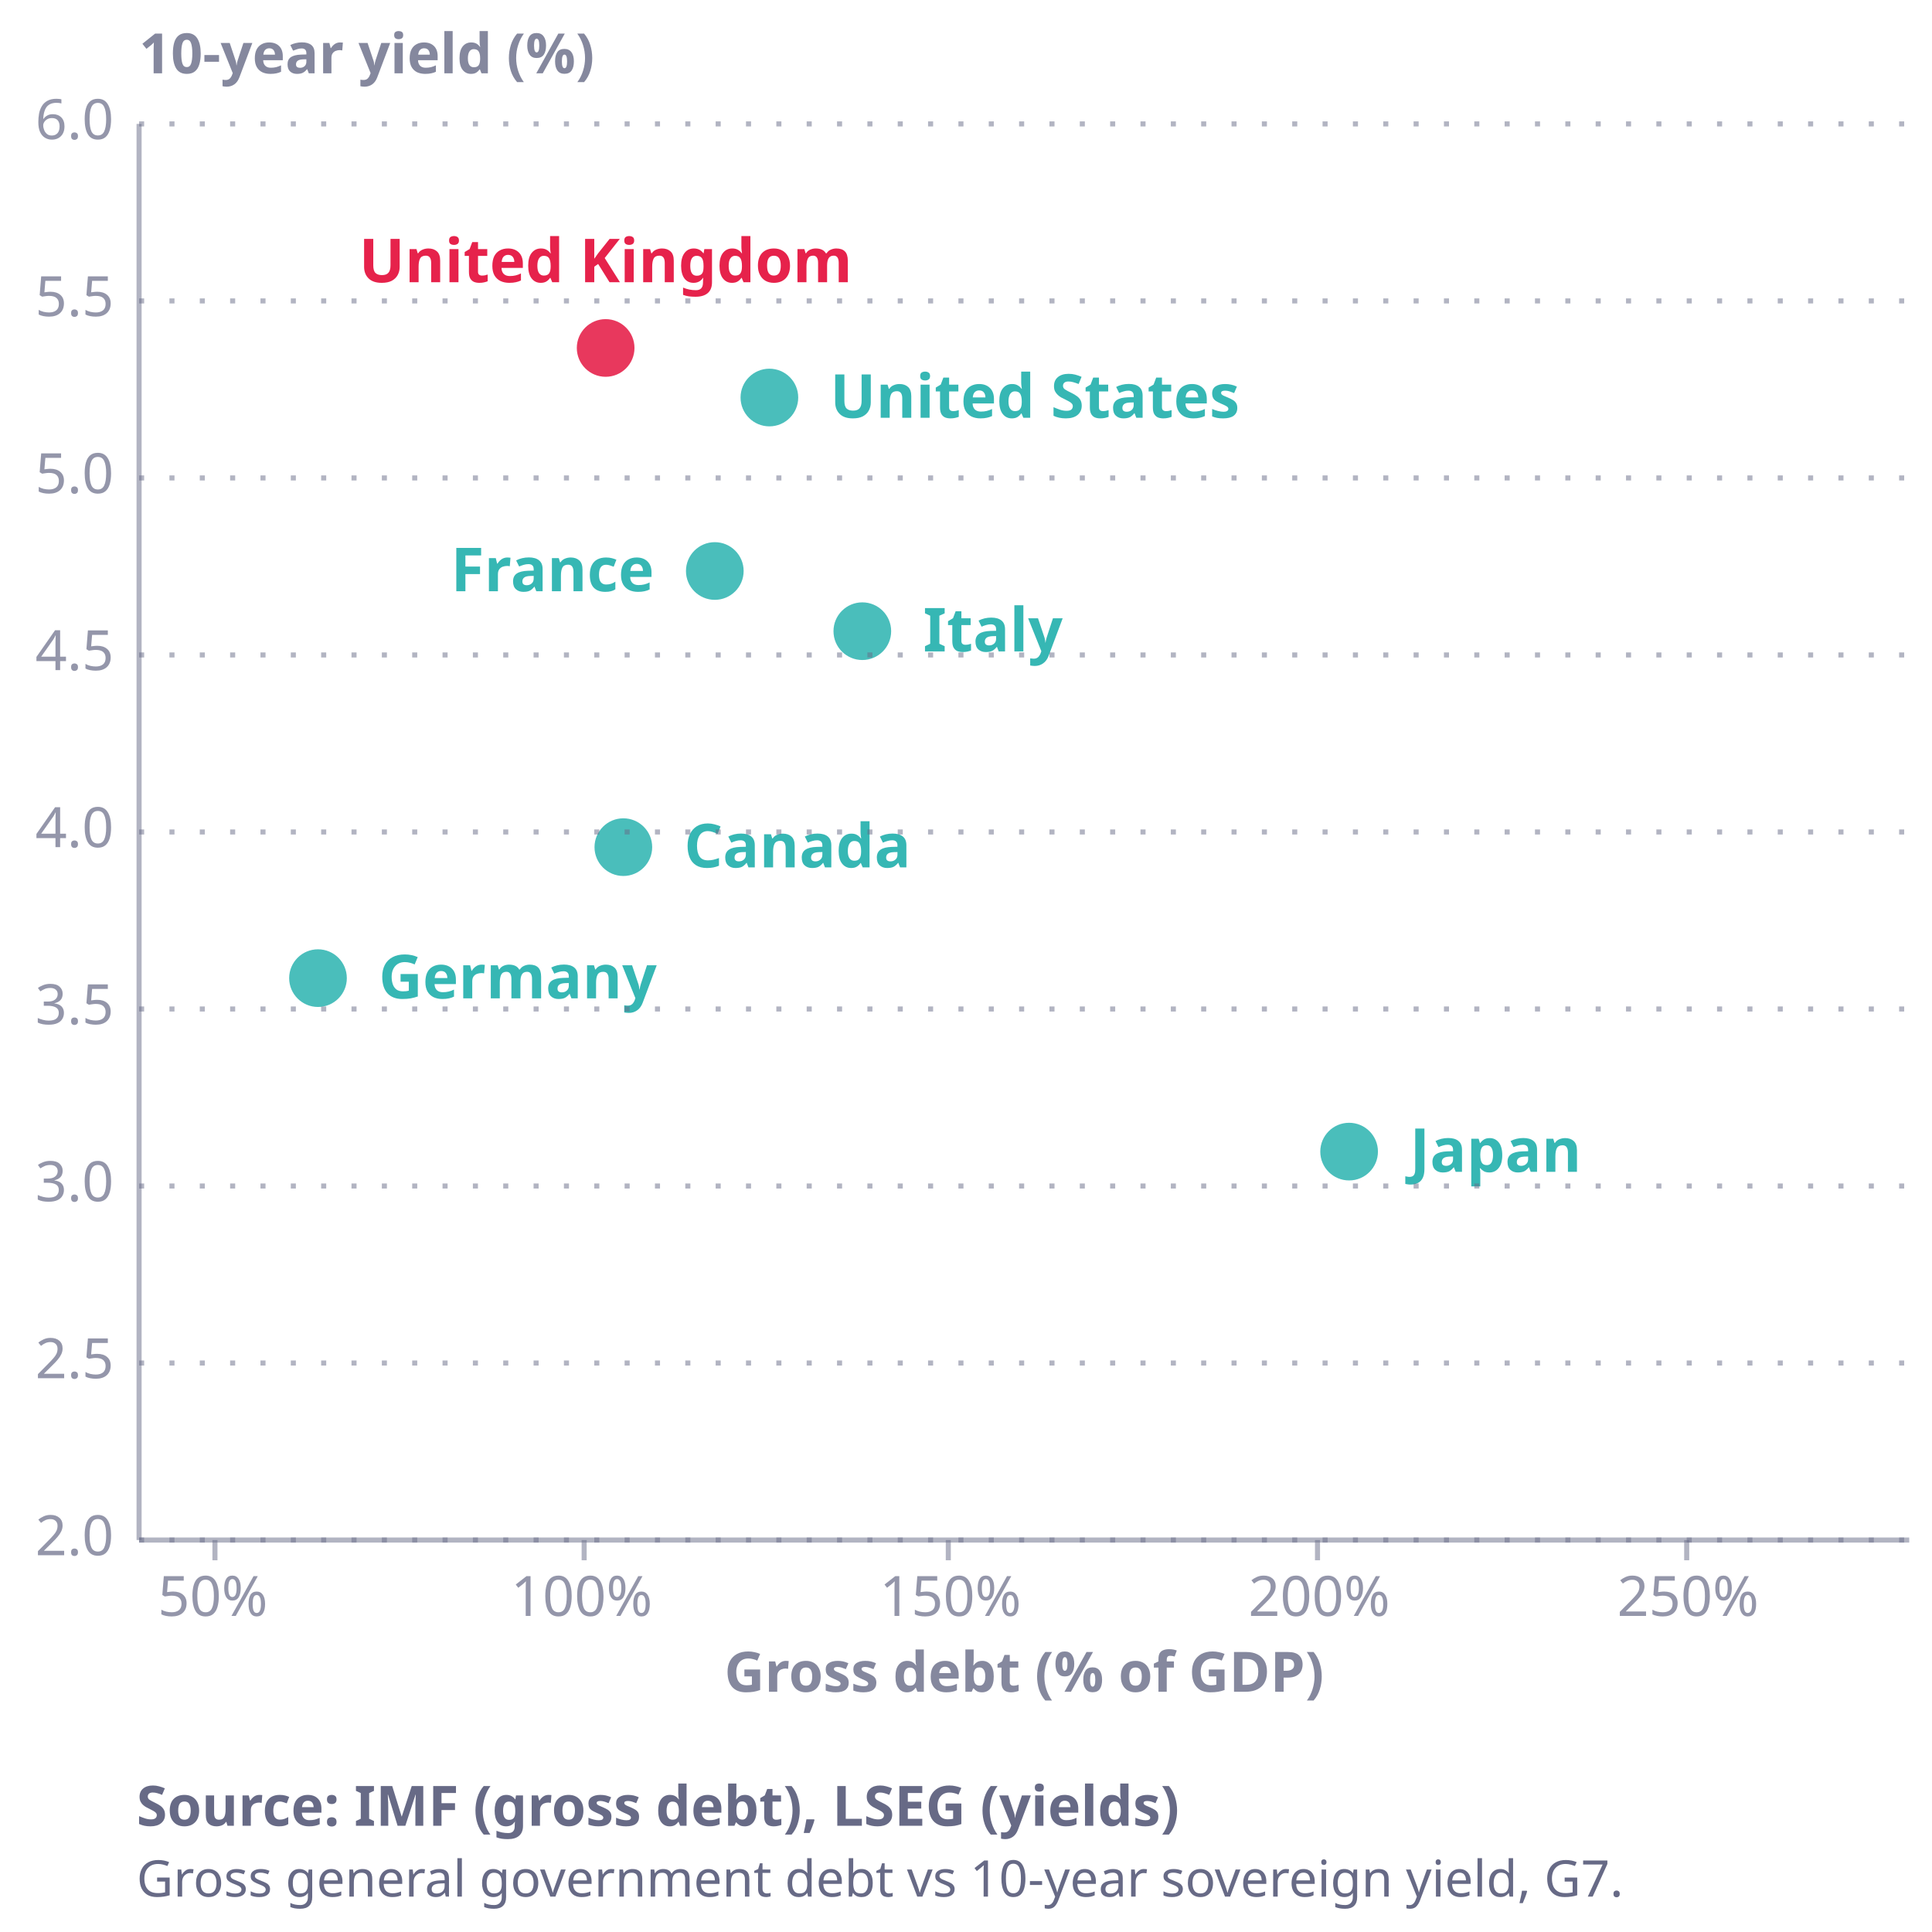
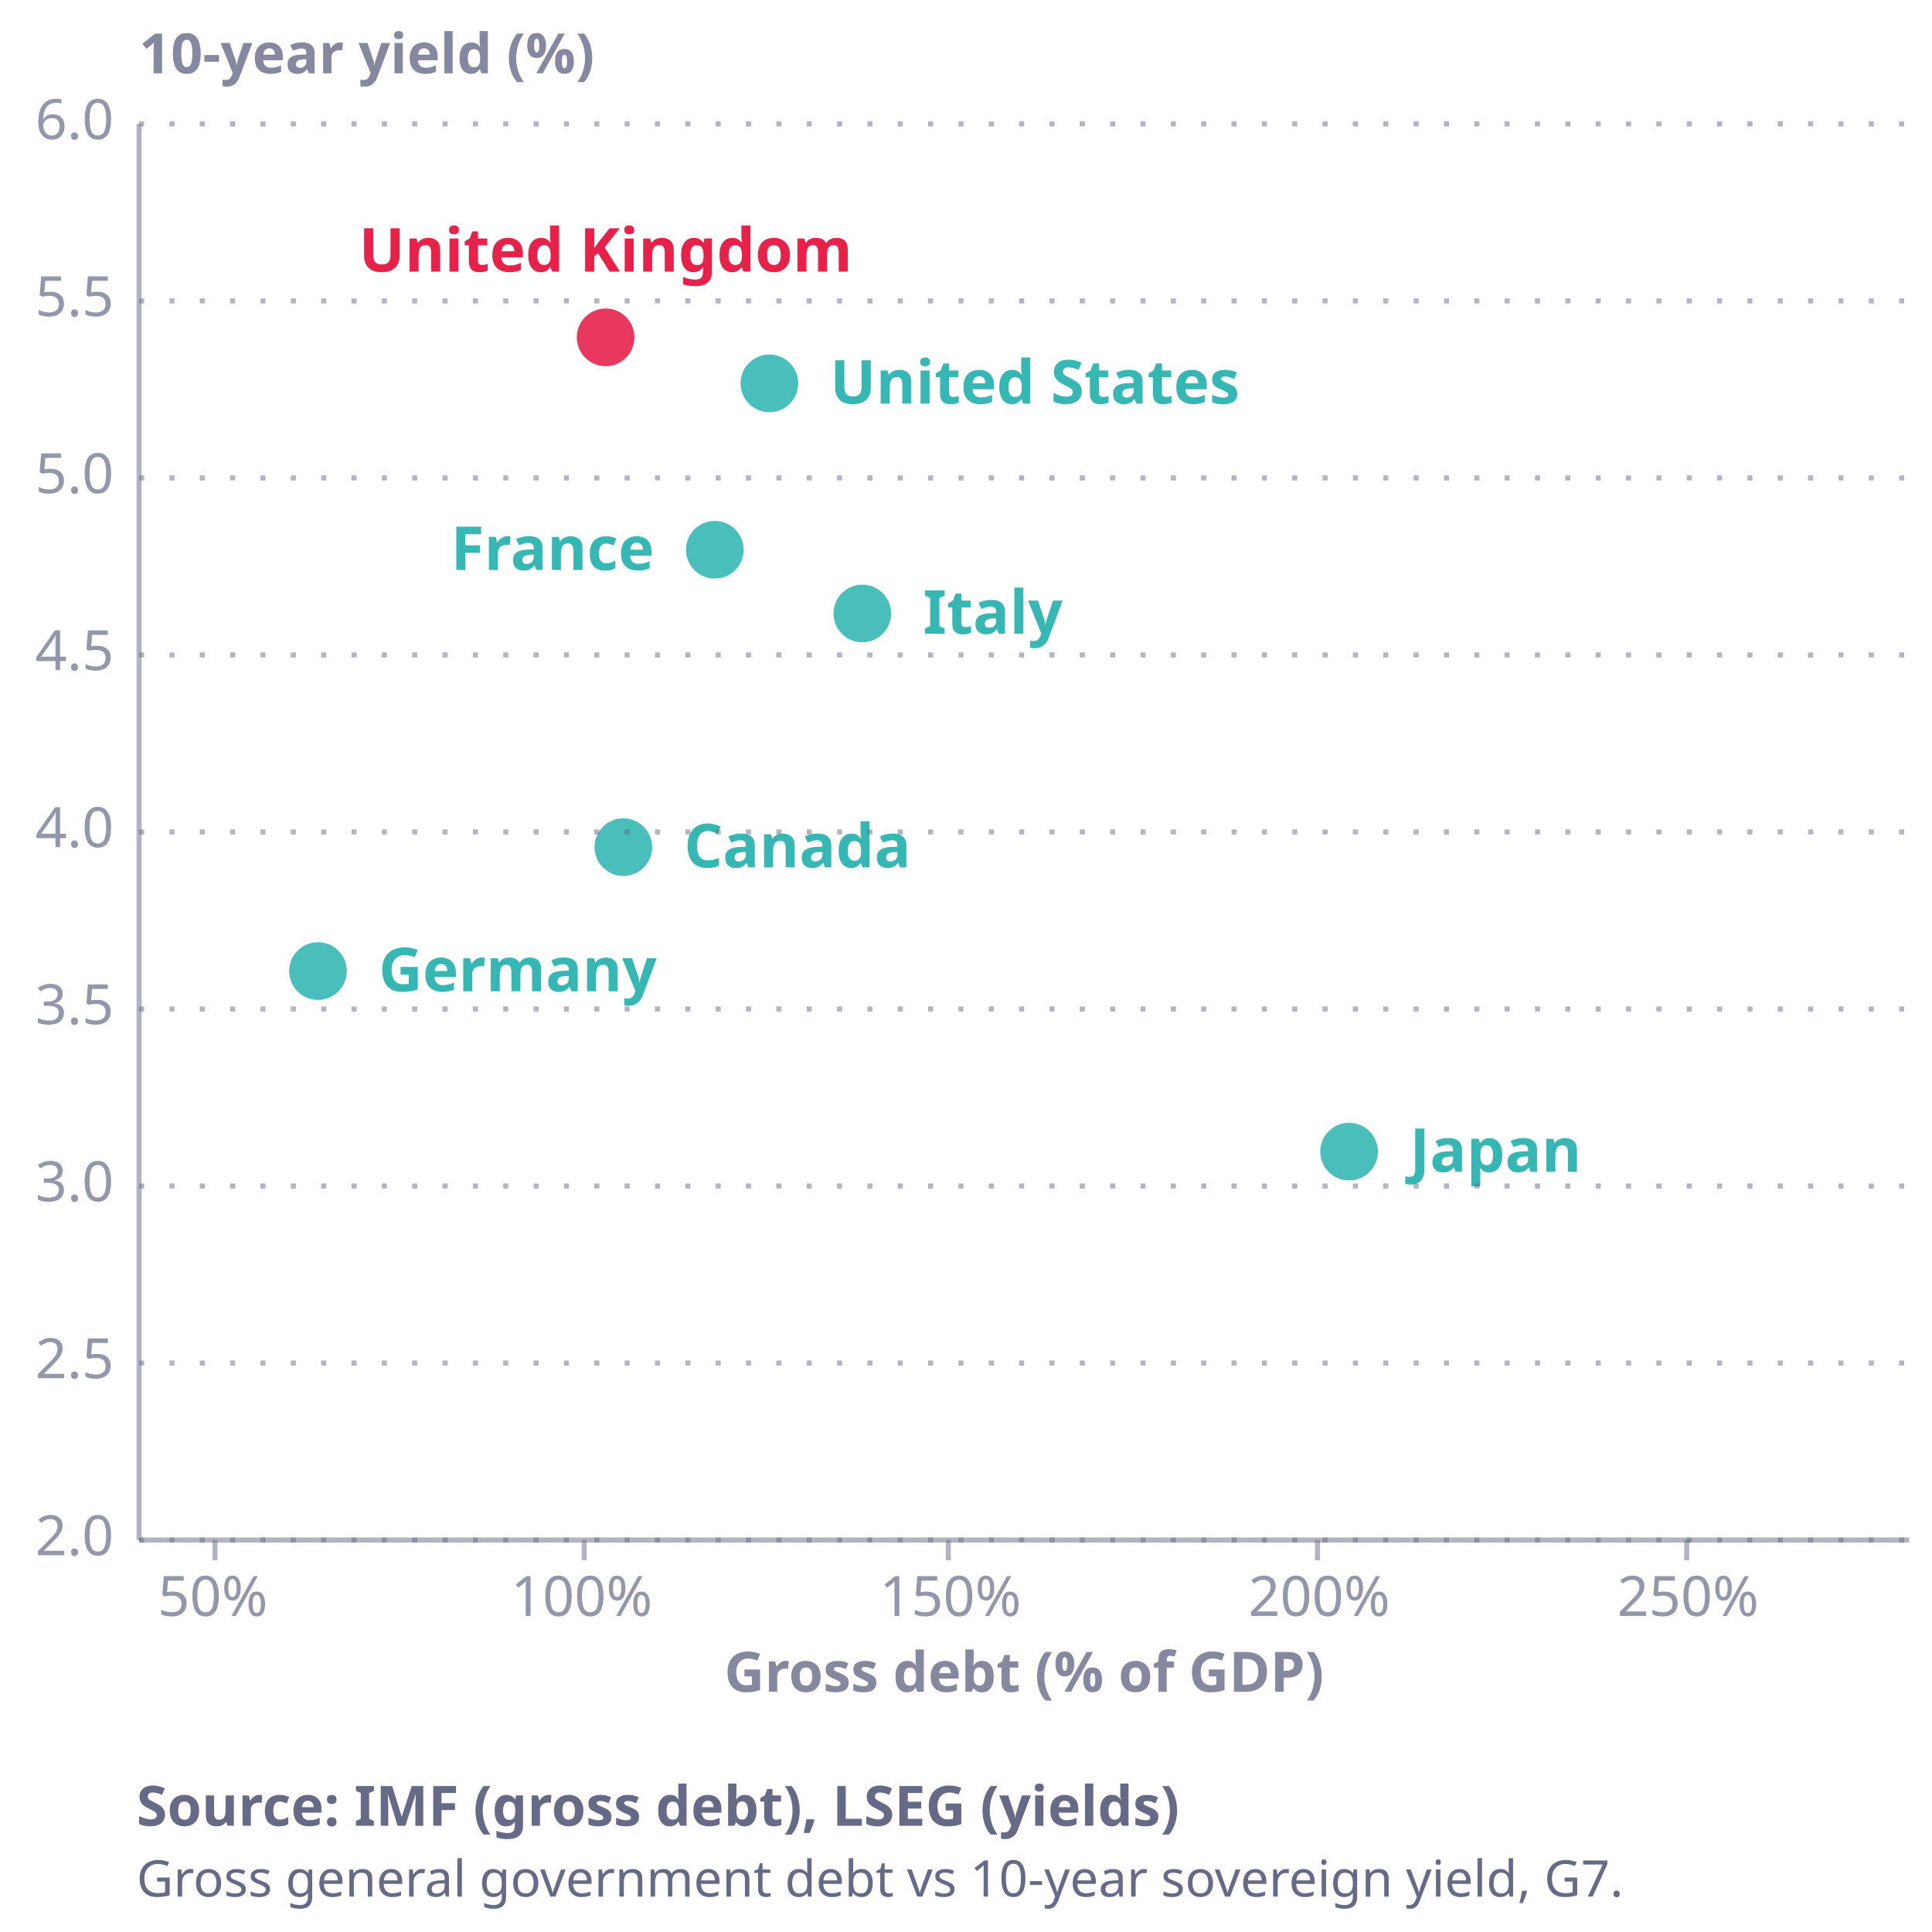
<svg xmlns="http://www.w3.org/2000/svg" version="1.1" class="marks" width="382" height="382" viewBox="0 0 382 382">
  <rect width="382" height="382" fill="white" />
  <g fill="none" stroke-miterlimit="10" transform="translate(27,24)">
    <g class="mark-group role-frame root" role="graphics-object" aria-roledescription="group mark container">
      <g transform="translate(0,0)">
        <path class="background" aria-hidden="true" d="M0.5,0.5h350v280h-350Z" />
        <g>
          <g class="mark-symbol role-mark layer_0_marks" role="graphics-object" aria-roledescription="symbol mark container">
-             <path aria-label="Gross debt (% of GDP): 103.6; 10-year yield (%): 5.36; country: United Kingdom; debt: 103.6; yield: 5.36" role="graphics-symbol" aria-roledescription="point" transform="translate(92.75,44.8)" d="M5.701,0A5.701,5.701,0,1,1,-5.701,0A5.701,5.701,0,1,1,5.701,0" fill="#e6224b" stroke-width="2" opacity="0.9" />
-             <path aria-label="Gross debt (% of GDP): 125.8; 10-year yield (%): 5.22; country: United States; debt: 125.8; yield: 5.22" role="graphics-symbol" aria-roledescription="point" transform="translate(125.125,54.6)" d="M5.701,0A5.701,5.701,0,1,1,-5.701,0A5.701,5.701,0,1,1,5.701,0" fill="#36b7b4" stroke-width="2" opacity="0.9" />
-             <path aria-label="Gross debt (% of GDP): 118.4; 10-year yield (%): 4.73; country: France; debt: 118.4; yield: 4.73" role="graphics-symbol" aria-roledescription="point" transform="translate(114.3333,88.9)" d="M5.701,0A5.701,5.701,0,1,1,-5.701,0A5.701,5.701,0,1,1,5.701,0" fill="#36b7b4" stroke-width="2" opacity="0.9" />
-             <path aria-label="Gross debt (% of GDP): 138.4; 10-year yield (%): 4.56; country: Italy; debt: 138.4; yield: 4.56" role="graphics-symbol" aria-roledescription="point" transform="translate(143.5,100.8)" d="M5.701,0A5.701,5.701,0,1,1,-5.701,0A5.701,5.701,0,1,1,5.701,0" fill="#36b7b4" stroke-width="2" opacity="0.9" />
-             <path aria-label="Gross debt (% of GDP): 64.6; 10-year yield (%): 3.58; country: Germany; debt: 64.6; yield: 3.58" role="graphics-symbol" aria-roledescription="point" transform="translate(35.875,169.4)" d="M5.701,0A5.701,5.701,0,1,1,-5.701,0A5.701,5.701,0,1,1,5.701,0" fill="#36b7b4" stroke-width="2" opacity="0.9" />
+             <path aria-label="Gross debt (% of GDP): 103.6; 10-year yield (%): 5.39; country: United Kingdom; debt: 103.6; yield: 5.39" role="graphics-symbol" aria-roledescription="point" transform="translate(92.75,42.7)" d="M5.701,0A5.701,5.701,0,1,1,-5.701,0A5.701,5.701,0,1,1,5.701,0" fill="#e6224b" stroke-width="2" opacity="0.9" />
+             <path aria-label="Gross debt (% of GDP): 125.8; 10-year yield (%): 5.26; country: United States; debt: 125.8; yield: 5.26" role="graphics-symbol" aria-roledescription="point" transform="translate(125.125,51.8)" d="M5.701,0A5.701,5.701,0,1,1,-5.701,0A5.701,5.701,0,1,1,5.701,0" fill="#36b7b4" stroke-width="2" opacity="0.9" />
+             <path aria-label="Gross debt (% of GDP): 118.4; 10-year yield (%): 4.79; country: France; debt: 118.4; yield: 4.79" role="graphics-symbol" aria-roledescription="point" transform="translate(114.3333,84.7)" d="M5.701,0A5.701,5.701,0,1,1,-5.701,0A5.701,5.701,0,1,1,5.701,0" fill="#36b7b4" stroke-width="2" opacity="0.9" />
+             <path aria-label="Gross debt (% of GDP): 138.4; 10-year yield (%): 4.61; country: Italy; debt: 138.4; yield: 4.61" role="graphics-symbol" aria-roledescription="point" transform="translate(143.5,97.3)" d="M5.701,0A5.701,5.701,0,1,1,-5.701,0A5.701,5.701,0,1,1,5.701,0" fill="#36b7b4" stroke-width="2" opacity="0.9" />
+             <path aria-label="Gross debt (% of GDP): 64.6; 10-year yield (%): 3.6; country: Germany; debt: 64.6; yield: 3.6" role="graphics-symbol" aria-roledescription="point" transform="translate(35.875,168)" d="M5.701,0A5.701,5.701,0,1,1,-5.701,0A5.701,5.701,0,1,1,5.701,0" fill="#36b7b4" stroke-width="2" opacity="0.9" />
            <path aria-label="Gross debt (% of GDP): 204.4; 10-year yield (%): 3.09; country: Japan; debt: 204.4; yield: 3.09" role="graphics-symbol" aria-roledescription="point" transform="translate(239.75,203.7)" d="M5.701,0A5.701,5.701,0,1,1,-5.701,0A5.701,5.701,0,1,1,5.701,0" fill="#36b7b4" stroke-width="2" opacity="0.9" />
            <path aria-label="Gross debt (% of GDP): 106; 10-year yield (%): 3.95; country: Canada; debt: 106; yield: 3.95" role="graphics-symbol" aria-roledescription="point" transform="translate(96.25,143.5)" d="M5.701,0A5.701,5.701,0,1,1,-5.701,0A5.701,5.701,0,1,1,5.701,0" fill="#36b7b4" stroke-width="2" opacity="0.9" />
          </g>
          <g class="mark-text role-mark layer_1_layer_0_marks" role="graphics-object" aria-roledescription="text mark container">
-             <text aria-label="debt: 125.8; yield: 5.22; country: United States" role="graphics-symbol" aria-roledescription="text mark" text-anchor="start" transform="translate(137.125,58.6)" font-family="Circular Std" font-size="12px" font-weight="bold" fill="#36b7b4">United States</text>
-             <text aria-label="debt: 138.4; yield: 4.56; country: Italy" role="graphics-symbol" aria-roledescription="text mark" text-anchor="start" transform="translate(155.5,104.8)" font-family="Circular Std" font-size="12px" font-weight="bold" fill="#36b7b4">Italy</text>
-             <text aria-label="debt: 64.6; yield: 3.58; country: Germany" role="graphics-symbol" aria-roledescription="text mark" text-anchor="start" transform="translate(47.875,173.4)" font-family="Circular Std" font-size="12px" font-weight="bold" fill="#36b7b4">Germany</text>
+             <text aria-label="debt: 125.8; yield: 5.26; country: United States" role="graphics-symbol" aria-roledescription="text mark" text-anchor="start" transform="translate(137.125,55.8)" font-family="Circular Std" font-size="12px" font-weight="bold" fill="#36b7b4">United States</text>
+             <text aria-label="debt: 138.4; yield: 4.61; country: Italy" role="graphics-symbol" aria-roledescription="text mark" text-anchor="start" transform="translate(155.5,101.3)" font-family="Circular Std" font-size="12px" font-weight="bold" fill="#36b7b4">Italy</text>
+             <text aria-label="debt: 64.6; yield: 3.6; country: Germany" role="graphics-symbol" aria-roledescription="text mark" text-anchor="start" transform="translate(47.875,172)" font-family="Circular Std" font-size="12px" font-weight="bold" fill="#36b7b4">Germany</text>
            <text aria-label="debt: 204.4; yield: 3.09; country: Japan" role="graphics-symbol" aria-roledescription="text mark" text-anchor="start" transform="translate(251.75,207.7)" font-family="Circular Std" font-size="12px" font-weight="bold" fill="#36b7b4">Japan</text>
            <text aria-label="debt: 106; yield: 3.95; country: Canada" role="graphics-symbol" aria-roledescription="text mark" text-anchor="start" transform="translate(108.25,147.5)" font-family="Circular Std" font-size="12px" font-weight="bold" fill="#36b7b4">Canada</text>
          </g>
          <g class="mark-text role-mark layer_1_layer_1_marks" role="graphics-object" aria-roledescription="text mark container">
-             <text aria-label="debt: 118.4; yield: 4.73; country: France" role="graphics-symbol" aria-roledescription="text mark" text-anchor="end" transform="translate(102.3333,92.9)" font-family="Circular Std" font-size="12px" font-weight="bold" fill="#36b7b4">France</text>
+             <text aria-label="debt: 118.4; yield: 4.79; country: France" role="graphics-symbol" aria-roledescription="text mark" text-anchor="end" transform="translate(102.3333,88.7)" font-family="Circular Std" font-size="12px" font-weight="bold" fill="#36b7b4">France</text>
          </g>
          <g class="mark-text role-mark layer_1_layer_2_marks" role="graphics-object" aria-roledescription="text mark container">
-             <text aria-label="debt: 103.6; yield: 5.36; country: United Kingdom" role="graphics-symbol" aria-roledescription="text mark" text-anchor="middle" transform="translate(92.75,31.8)" font-family="Circular Std" font-size="12px" font-weight="bold" fill="#e6224b">United Kingdom</text>
+             <text aria-label="debt: 103.6; yield: 5.39; country: United Kingdom" role="graphics-symbol" aria-roledescription="text mark" text-anchor="middle" transform="translate(92.75,29.7)" font-family="Circular Std" font-size="12px" font-weight="bold" fill="#e6224b">United Kingdom</text>
          </g>
          <g class="mark-group role-title">
            <g transform="translate(0,316)">
              <path class="background" aria-hidden="true" d="M0,0h0v0h0Z" pointer-events="none" />
              <g>
                <g class="mark-text role-title-text" role="graphics-symbol" aria-roledescription="title" aria-label="Title text 'Source: IMF (gross debt), LSEG (yields)'" pointer-events="none">
                  <text text-anchor="start" transform="translate(0,21)" font-family="Circular Std" font-size="11px" font-weight="bold" fill="#676A86" opacity="1">Source: IMF (gross debt), LSEG (yields)</text>
                </g>
                <g class="mark-text role-title-subtitle" role="graphics-symbol" aria-roledescription="subtitle" aria-label="Subtitle text 'Gross general government debt vs 10-year sovereign yield, G7.'" pointer-events="none">
                  <text text-anchor="start" transform="translate(0,35)" font-family="Circular Std" font-size="10px" fill="#676A86" opacity="1">Gross general government debt vs 10-year sovereign yield, G7.</text>
                </g>
              </g>
              <path class="foreground" aria-hidden="true" d="" pointer-events="none" display="none" />
            </g>
          </g>
          <g class="mark-group role-axis" aria-hidden="true">
            <g transform="translate(0.5,0.5)">
              <path class="background" aria-hidden="true" d="M0,0h0v0h0Z" pointer-events="none" />
              <g>
                <g class="mark-rule role-axis-grid" pointer-events="none">
                  <line transform="translate(0,280)" x2="350" y2="0" stroke="#676A86" stroke-opacity="0.5" stroke-width="1" stroke-dasharray="1,5" opacity="1" />
                  <line transform="translate(0,245)" x2="350" y2="0" stroke="#676A86" stroke-opacity="0.5" stroke-width="1" stroke-dasharray="1,5" opacity="1" />
                  <line transform="translate(0,210)" x2="350" y2="0" stroke="#676A86" stroke-opacity="0.5" stroke-width="1" stroke-dasharray="1,5" opacity="1" />
                  <line transform="translate(0,175)" x2="350" y2="0" stroke="#676A86" stroke-opacity="0.5" stroke-width="1" stroke-dasharray="1,5" opacity="1" />
                  <line transform="translate(0,140)" x2="350" y2="0" stroke="#676A86" stroke-opacity="0.5" stroke-width="1" stroke-dasharray="1,5" opacity="1" />
                  <line transform="translate(0,105)" x2="350" y2="0" stroke="#676A86" stroke-opacity="0.5" stroke-width="1" stroke-dasharray="1,5" opacity="1" />
                  <line transform="translate(0,70)" x2="350" y2="0" stroke="#676A86" stroke-opacity="0.5" stroke-width="1" stroke-dasharray="1,5" opacity="1" />
                  <line transform="translate(0,35)" x2="350" y2="0" stroke="#676A86" stroke-opacity="0.5" stroke-width="1" stroke-dasharray="1,5" opacity="1" />
                  <line transform="translate(0,0)" x2="350" y2="0" stroke="#676A86" stroke-opacity="0.5" stroke-width="1" stroke-dasharray="1,5" opacity="1" />
                </g>
              </g>
              <path class="foreground" aria-hidden="true" d="" pointer-events="none" display="none" />
            </g>
          </g>
          <g class="mark-group role-axis" role="graphics-symbol" aria-roledescription="axis" aria-label="X-axis titled 'Gross debt (% of GDP)' for a linear scale with values from 40 to 280">
            <g transform="translate(0.5,280.5)">
              <path class="background" aria-hidden="true" d="M0,0h0v0h0Z" pointer-events="none" />
              <g>
                <g class="mark-rule role-axis-tick" pointer-events="none">
                  <line transform="translate(15,0)" x2="0" y2="4" stroke="#676A86" stroke-opacity="0.5" stroke-width="1" opacity="1" />
                  <line transform="translate(88,0)" x2="0" y2="4" stroke="#676A86" stroke-opacity="0.5" stroke-width="1" opacity="1" />
                  <line transform="translate(160,0)" x2="0" y2="4" stroke="#676A86" stroke-opacity="0.5" stroke-width="1" opacity="1" />
                  <line transform="translate(233,0)" x2="0" y2="4" stroke="#676A86" stroke-opacity="0.5" stroke-width="1" opacity="1" />
                  <line transform="translate(306,0)" x2="0" y2="4" stroke="#676A86" stroke-opacity="0.5" stroke-width="1" opacity="1" />
                </g>
                <g class="mark-text role-axis-label" pointer-events="none">
                  <text text-anchor="middle" transform="translate(14.58333,15)" font-family="Circular Std" font-size="11px" fill="#676A86" fill-opacity="0.7" opacity="1">50%</text>
                  <text text-anchor="middle" transform="translate(87.5,15)" font-family="Circular Std" font-size="11px" fill="#676A86" fill-opacity="0.7" opacity="1">100%</text>
                  <text text-anchor="middle" transform="translate(160.4167,15)" font-family="Circular Std" font-size="11px" fill="#676A86" fill-opacity="0.7" opacity="1">150%</text>
                  <text text-anchor="middle" transform="translate(233.3333,15)" font-family="Circular Std" font-size="11px" fill="#676A86" fill-opacity="0.7" opacity="1">200%</text>
                  <text text-anchor="middle" transform="translate(306.25,15)" font-family="Circular Std" font-size="11px" fill="#676A86" fill-opacity="0.7" opacity="1">250%</text>
                </g>
                <g class="mark-rule role-axis-domain" pointer-events="none">
                  <line transform="translate(0,0)" x2="350" y2="0" stroke="#676A86" stroke-opacity="0.5" stroke-width="1" opacity="1" />
                </g>
                <g class="mark-text role-axis-title" pointer-events="none">
                  <text text-anchor="middle" transform="translate(175,30)" font-family="Circular Std" font-size="11px" font-weight="bold" fill="#676A86" fill-opacity="0.8" opacity="1">Gross debt (% of GDP)</text>
                </g>
              </g>
              <path class="foreground" aria-hidden="true" d="" pointer-events="none" display="none" />
            </g>
          </g>
          <g class="mark-group role-axis" role="graphics-symbol" aria-roledescription="axis" aria-label="Y-axis titled '10-year yield (%)' for a linear scale with values from 2 to 6">
            <g transform="translate(0.5,0.5)">
              <path class="background" aria-hidden="true" d="M0,0h0v0h0Z" pointer-events="none" />
              <g>
                <g class="mark-text role-axis-label" pointer-events="none">
                  <text text-anchor="end" transform="translate(-5,283)" font-family="Circular Std" font-size="11px" fill="#676A86" fill-opacity="0.7" opacity="1">2.0</text>
                  <text text-anchor="end" transform="translate(-5,248)" font-family="Circular Std" font-size="11px" fill="#676A86" fill-opacity="0.7" opacity="1">2.5</text>
                  <text text-anchor="end" transform="translate(-5,213)" font-family="Circular Std" font-size="11px" fill="#676A86" fill-opacity="0.7" opacity="1">3.0</text>
                  <text text-anchor="end" transform="translate(-5,178)" font-family="Circular Std" font-size="11px" fill="#676A86" fill-opacity="0.7" opacity="1">3.5</text>
                  <text text-anchor="end" transform="translate(-5,143)" font-family="Circular Std" font-size="11px" fill="#676A86" fill-opacity="0.7" opacity="1">4.0</text>
                  <text text-anchor="end" transform="translate(-5,108)" font-family="Circular Std" font-size="11px" fill="#676A86" fill-opacity="0.7" opacity="1">4.5</text>
                  <text text-anchor="end" transform="translate(-5,73)" font-family="Circular Std" font-size="11px" fill="#676A86" fill-opacity="0.7" opacity="1">5.0</text>
                  <text text-anchor="end" transform="translate(-5,38)" font-family="Circular Std" font-size="11px" fill="#676A86" fill-opacity="0.7" opacity="1">5.5</text>
                  <text text-anchor="end" transform="translate(-5,3)" font-family="Circular Std" font-size="11px" fill="#676A86" fill-opacity="0.7" opacity="1">6.0</text>
                </g>
                <g class="mark-rule role-axis-domain" pointer-events="none">
                  <line transform="translate(0,280)" x2="0" y2="-280" stroke="#676A86" stroke-opacity="0.5" stroke-width="1" opacity="1" />
                </g>
                <g class="mark-text role-axis-title" pointer-events="none">
                  <text text-anchor="start" transform="translate(0,-10)" font-family="Circular Std" font-size="11px" font-weight="bold" fill="#676A86" fill-opacity="0.8" opacity="1">10-year yield (%)</text>
                </g>
              </g>
              <path class="foreground" aria-hidden="true" d="" pointer-events="none" display="none" />
            </g>
          </g>
        </g>
        <path class="foreground" aria-hidden="true" d="" display="none" />
      </g>
    </g>
  </g>
</svg>
